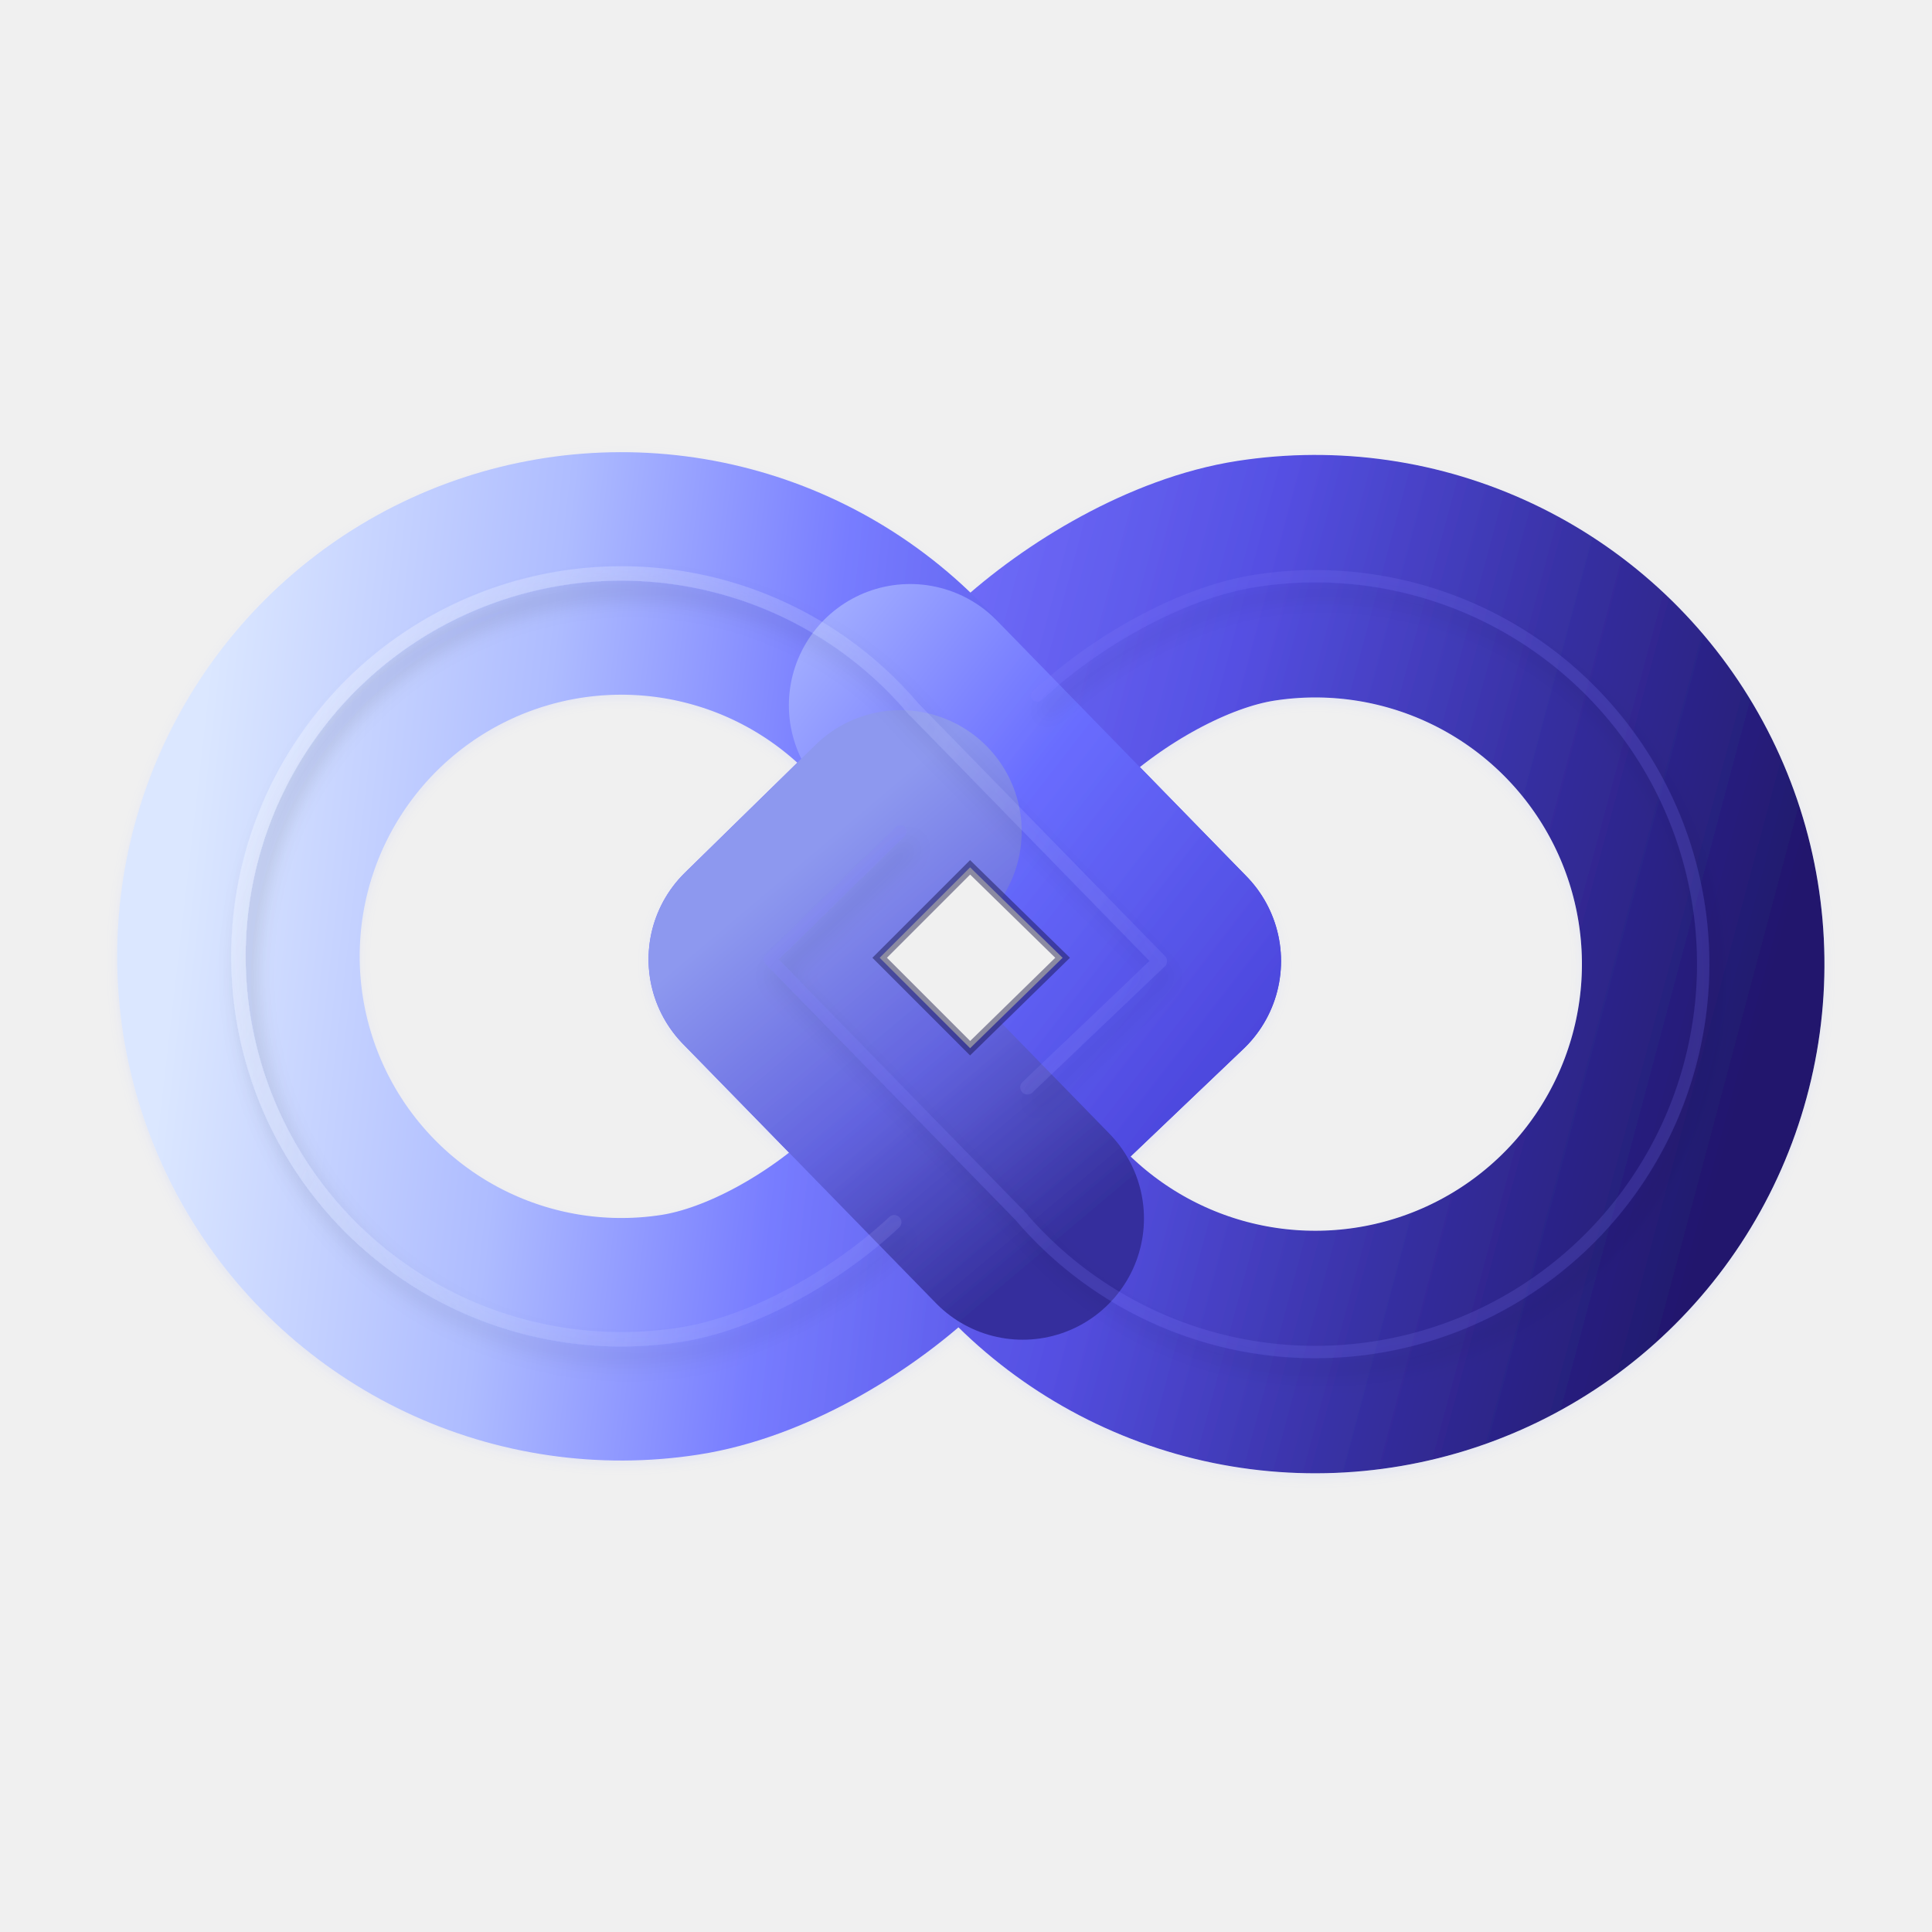
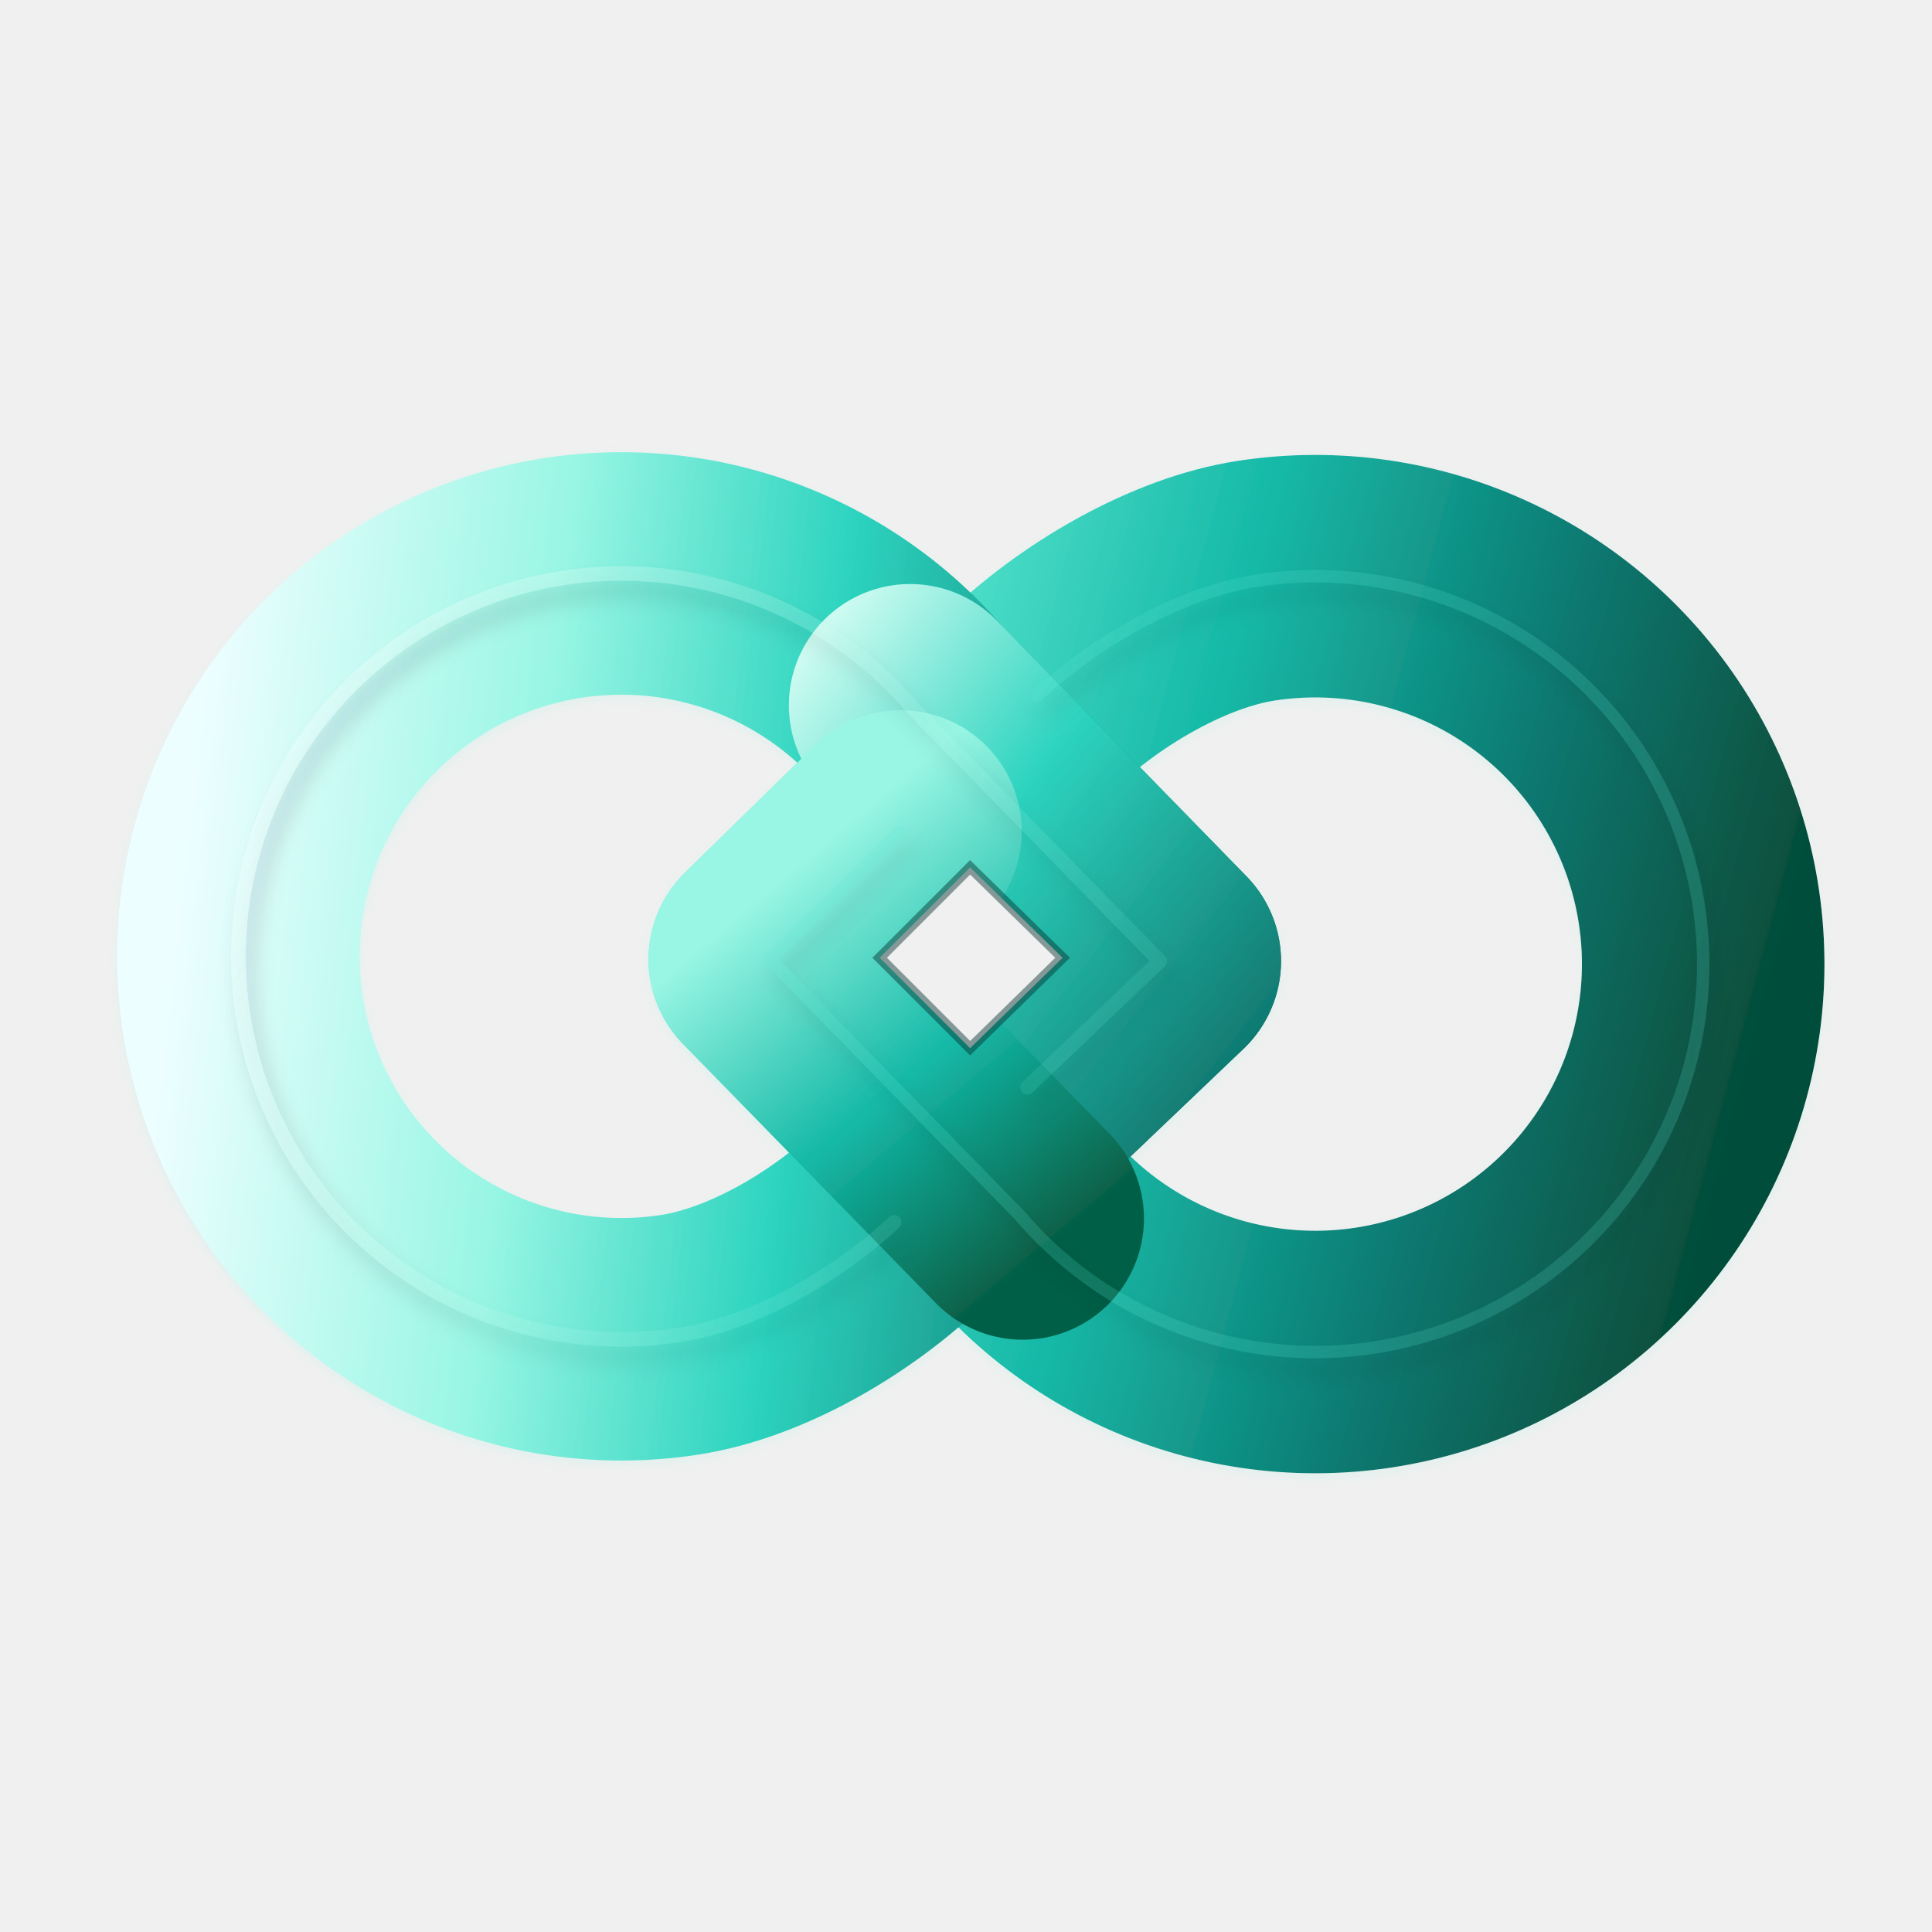
<svg xmlns="http://www.w3.org/2000/svg" width="1024" height="1024" viewBox="1220 560 940 580" role="img" aria-labelledby="title desc">
  <defs>
    <linearGradient id="left-band" x1="1306" y1="836" x2="1792" y2="892" gradientUnits="userSpaceOnUse">
-       <stop stop-color="#dbe7ff" />
-       <stop offset="0.34" stop-color="#aebcff" />
-       <stop offset="0.62" stop-color="#777cff" />
-       <stop offset="1" stop-color="#4b45dd" />
+       <stop stop-color="#ecfeff" />
+       <stop offset="0.34" stop-color="#99f6e4" />
+       <stop offset="0.62" stop-color="#2dd4bf" />
+       <stop offset="1" stop-color="#0f766e" />
    </linearGradient>
    <linearGradient id="right-band" x1="1608" y1="798" x2="2065" y2="920" gradientUnits="userSpaceOnUse">
-       <stop stop-color="#7774ff" />
-       <stop offset="0.38" stop-color="#5550e3" />
-       <stop offset="0.72" stop-color="#352e9e" />
-       <stop offset="1" stop-color="#21186d" />
+       <stop stop-color="#5eead4" />
+       <stop offset="0.38" stop-color="#14b8a6" />
+       <stop offset="0.72" stop-color="#0f766e" />
+       <stop offset="1" stop-color="#064e3b" />
    </linearGradient>
    <linearGradient id="front-band" x1="1578" y1="742" x2="1810" y2="922" gradientUnits="userSpaceOnUse">
-       <stop stop-color="#9faaff" />
-       <stop offset="0.42" stop-color="#696dff" />
-       <stop offset="1" stop-color="#4b45db" />
+       <stop stop-color="#ccfbf1" />
+       <stop offset="0.42" stop-color="#2dd4bf" />
+       <stop offset="1" stop-color="#0f766e" />
    </linearGradient>
    <linearGradient id="lower-band" x1="1594" y1="812" x2="1737" y2="982" gradientUnits="userSpaceOnUse">
-       <stop stop-color="#8d98ef" />
-       <stop offset="0.52" stop-color="#6263df" />
-       <stop offset="1" stop-color="#352f9d" />
+       <stop stop-color="#99f6e4" />
+       <stop offset="0.52" stop-color="#14b8a6" />
+       <stop offset="1" stop-color="#065f46" />
    </linearGradient>
    <linearGradient id="highlight" x1="1320" y1="694" x2="2020" y2="1050" gradientUnits="userSpaceOnUse">
      <stop stop-color="#fff" stop-opacity="0.62" />
-       <stop offset="0.34" stop-color="#dce6ff" stop-opacity="0.28" />
-       <stop offset="0.66" stop-color="#9698ff" stop-opacity="0.18" />
-       <stop offset="1" stop-color="#5b55ff" stop-opacity="0.2" />
+       <stop offset="0.34" stop-color="#ccfbf1" stop-opacity="0.28" />
+       <stop offset="0.66" stop-color="#5eead4" stop-opacity="0.18" />
+       <stop offset="1" stop-color="#0f766e" stop-opacity="0.2" />
    </linearGradient>
    <filter id="shadow" x="1200" y="540" width="980" height="630" color-interpolation-filters="sRGB" filterUnits="userSpaceOnUse">
      <feDropShadow dx="0" dy="20" stdDeviation="18" flood-color="#050514" flood-opacity="0.48" />
-       <feDropShadow dx="0" dy="2" stdDeviation="2.5" flood-color="#aebcff" flood-opacity="0.18" />
+       <feDropShadow dx="0" dy="2" stdDeviation="2.5" flood-color="#99f6e4" flood-opacity="0.18" />
    </filter>
    <filter id="edge-shadow" x="1200" y="540" width="980" height="630" color-interpolation-filters="sRGB" filterUnits="userSpaceOnUse">
      <feDropShadow dx="-3" dy="-3" stdDeviation="2" flood-color="#fff" flood-opacity="0.22" />
      <feDropShadow dx="4" dy="8" stdDeviation="5" flood-color="#070622" flood-opacity="0.45" />
    </filter>
    <mask id="cutout" x="1200" y="540" width="980" height="630" maskUnits="userSpaceOnUse">
      <rect x="1200" y="540" width="980" height="630" fill="#fff" />
      <path d="M1692 802L1737 846L1692 890L1648 846Z" fill="#000" />
    </mask>
  </defs>
  <g filter="url(#shadow)" mask="url(#cutout)">
    <path d="M1715.48 970.547C1739.76 999.424 1772.14 1020.36 1808.44 1030.66C1844.73 1040.95 1883.28 1040.13 1919.11 1028.3C1954.94 1016.47 1986.4 994.177 2009.43 964.294C2032.46 934.41 2046 898.31 2048.32 860.652C2050.63 822.995 2041.61 785.508 2022.4 753.03C2003.2 720.552 1974.71 694.575 1940.6 678.449C1906.49 662.324 1868.33 656.792 1831.05 662.567C1793.76 668.341 1752.25 692.743 1724.62 718.43M1717.59 972.827L1594.55 846.738L1658.1 784.526" fill="none" stroke="url(#right-band)" stroke-linecap="round" stroke-linejoin="round" stroke-width="118" />
    <path d="M1664.9 725.404C1640.93 696.899 1608.97 676.232 1573.14 666.07C1537.31 655.908 1499.26 656.717 1463.89 668.394C1428.53 680.07 1397.48 702.078 1374.74 731.577C1352.01 761.076 1338.63 796.711 1336.35 833.884C1334.07 871.057 1342.98 908.061 1361.93 940.12C1380.88 972.18 1409.01 997.823 1442.68 1013.74C1476.35 1029.66 1514.02 1035.12 1550.82 1029.42C1587.63 1023.72 1627.82 1000.02 1655.09 974.66M1662.82 723.153L1784.28 847.619L1719.9 908.993" fill="none" stroke="url(#left-band)" stroke-linecap="round" stroke-linejoin="round" stroke-width="118" />
-     <path d="M1712 731L1594 847" fill="none" stroke="#191654" stroke-linecap="round" stroke-width="34" opacity="0.34" />
+     <path d="M1712 731L1594 847" fill="none" stroke="#063a35" stroke-linecap="round" stroke-width="34" opacity="0.34" />
    <path d="M1662.82 723.153L1784.28 847.619L1719.9 908.993" fill="none" stroke="url(#front-band)" stroke-linecap="round" stroke-linejoin="round" stroke-width="118" />
    <path d="M1717.59 972.827L1594.55 846.738L1658.1 784.526" fill="none" stroke="url(#lower-band)" stroke-linecap="round" stroke-linejoin="round" stroke-width="118" />
  </g>
  <g filter="url(#edge-shadow)" mask="url(#cutout)" opacity="0.64">
    <path d="M1664.9 725.404C1640.93 696.899 1608.97 676.232 1573.14 666.07C1537.31 655.908 1499.26 656.717 1463.89 668.394C1428.53 680.07 1397.48 702.078 1374.74 731.577C1352.01 761.076 1338.63 796.711 1336.35 833.884C1334.07 871.057 1342.98 908.061 1361.93 940.12C1380.88 972.18 1409.01 997.823 1442.68 1013.74C1476.35 1029.66 1514.02 1035.12 1550.82 1029.42C1587.63 1023.72 1627.82 1000.02 1655.09 974.66M1662.82 723.153L1784.28 847.619L1719.9 908.993" fill="none" stroke="url(#highlight)" stroke-linecap="round" stroke-linejoin="round" stroke-width="7" />
-     <path d="M1715.48 970.547C1739.76 999.424 1772.14 1020.36 1808.44 1030.66C1844.73 1040.95 1883.28 1040.13 1919.11 1028.3C1954.94 1016.47 1986.4 994.177 2009.43 964.294C2032.46 934.41 2046 898.31 2048.32 860.652C2050.63 822.995 2041.61 785.508 2022.4 753.03C2003.2 720.552 1974.71 694.575 1940.6 678.449C1906.49 662.324 1868.33 656.792 1831.05 662.567C1793.76 668.341 1752.25 692.743 1724.62 718.43M1717.59 972.827L1594.55 846.738L1658.1 784.526" fill="none" stroke="#817dff" stroke-linecap="round" stroke-linejoin="round" stroke-width="6" opacity="0.28" />
+     <path d="M1715.48 970.547C1739.76 999.424 1772.14 1020.36 1808.44 1030.66C1844.73 1040.95 1883.28 1040.13 1919.11 1028.3C1954.94 1016.47 1986.4 994.177 2009.43 964.294C2032.46 934.41 2046 898.31 2048.32 860.652C2050.63 822.995 2041.61 785.508 2022.4 753.03C2003.2 720.552 1974.71 694.575 1940.6 678.449C1906.49 662.324 1868.33 656.792 1831.05 662.567C1793.76 668.341 1752.25 692.743 1724.62 718.43M1717.59 972.827L1594.55 846.738L1658.1 784.526" fill="none" stroke="#5eead4" stroke-linecap="round" stroke-linejoin="round" stroke-width="6" opacity="0.28" />
  </g>
-   <path d="M1692 802L1737 846L1692 890L1648 846Z" fill="none" stroke="#141144" stroke-width="5" opacity="0.46" />
+   <path d="M1692 802L1737 846L1692 890L1648 846Z" fill="none" stroke="#042f2e" stroke-width="5" opacity="0.46" />
</svg>
